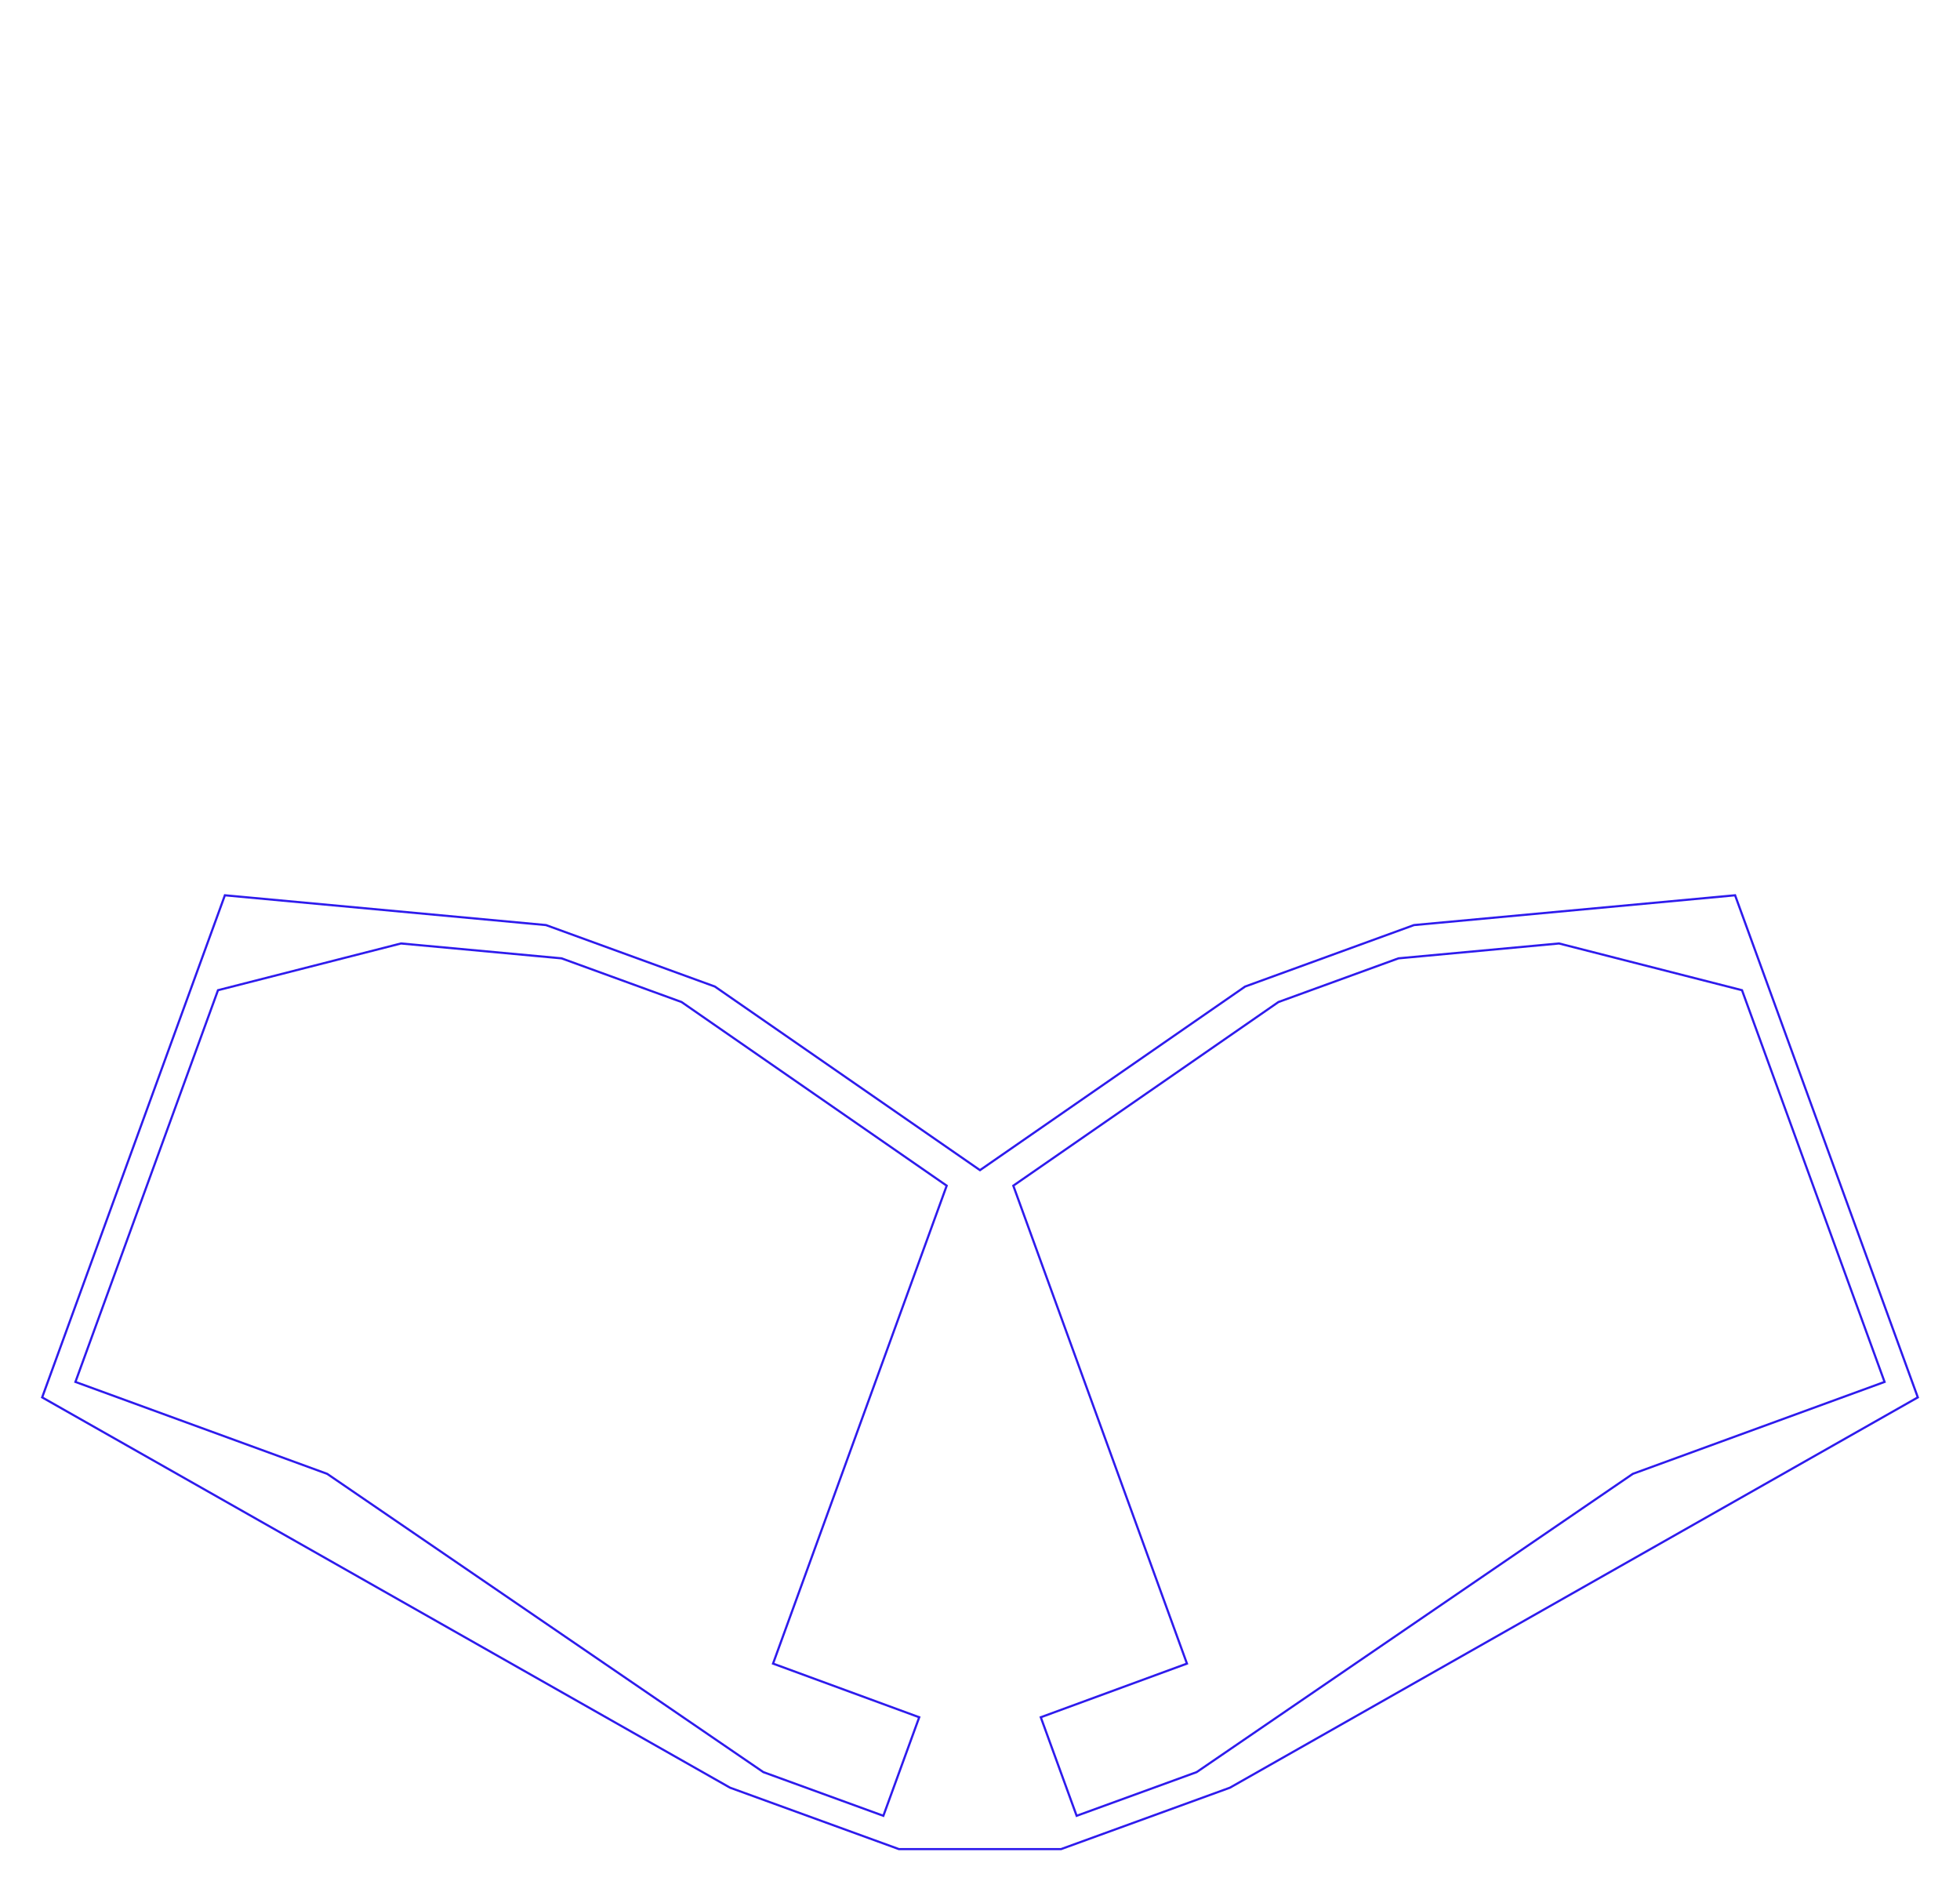
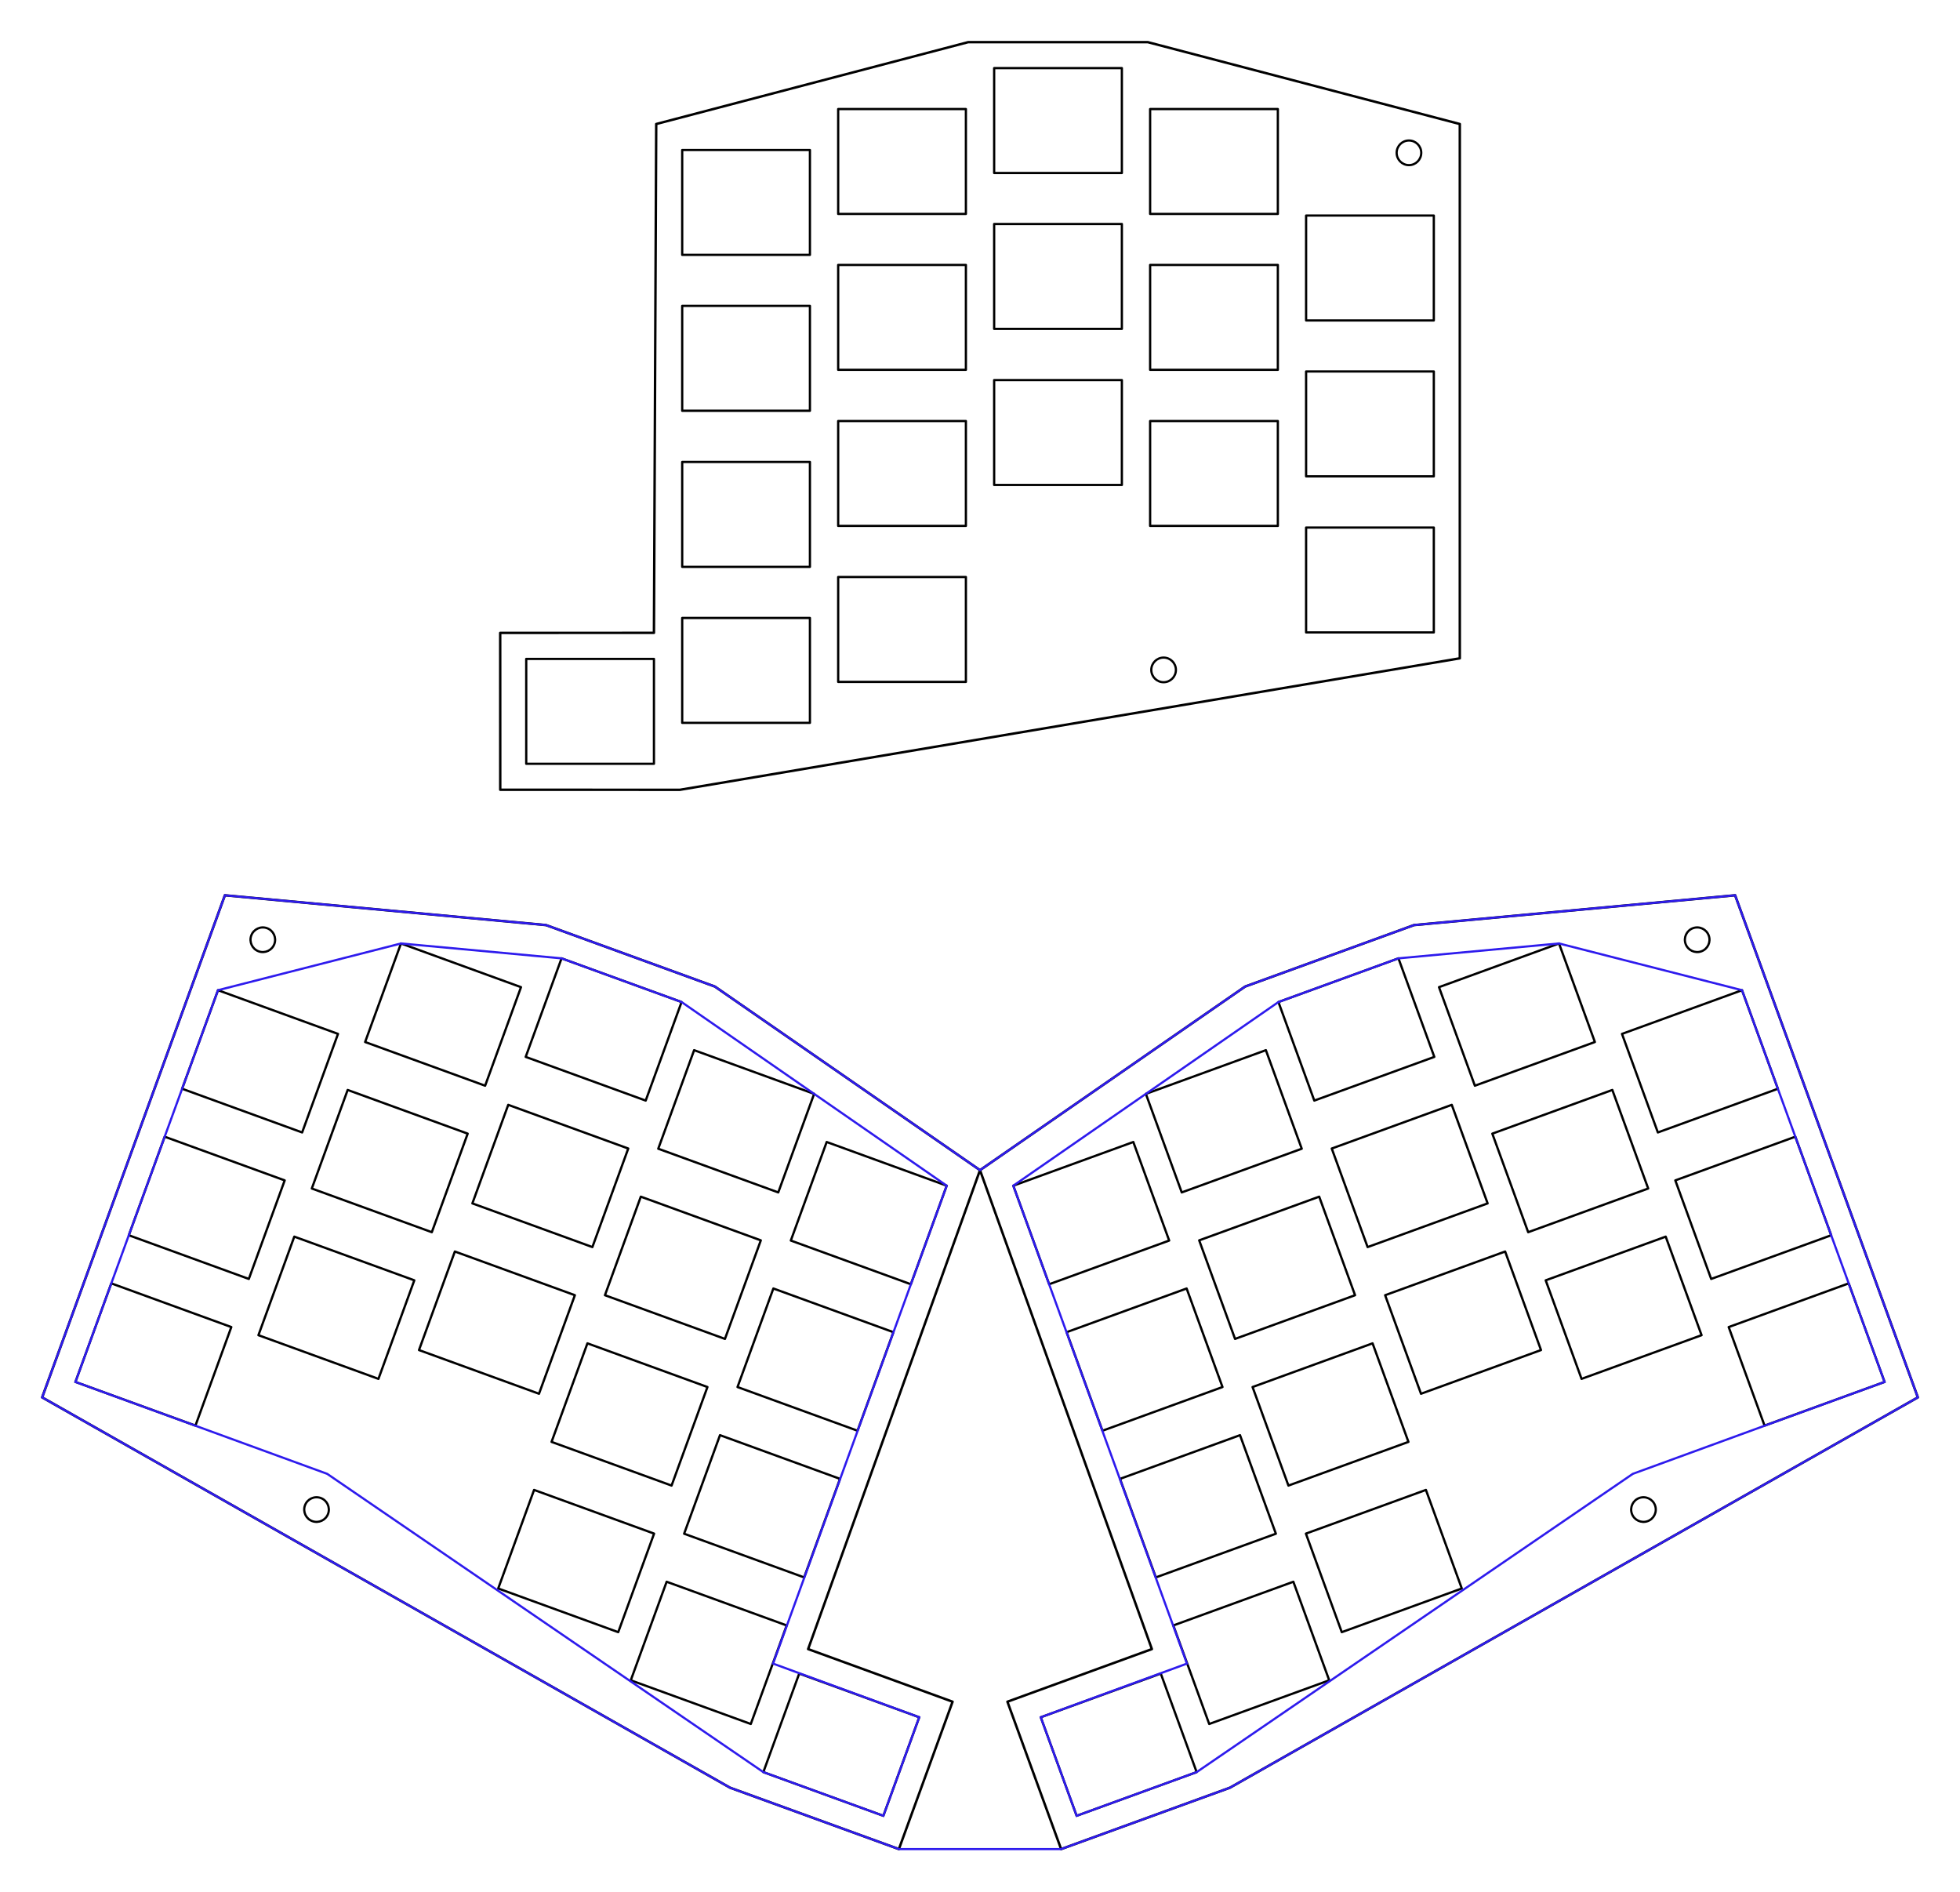
<svg xmlns="http://www.w3.org/2000/svg" xmlns:xlink="http://www.w3.org/1999/xlink" width="239.387mm" height="230.967mm" viewBox="0 0 239.387 230.967" version="1.1" id="svg2944">
  <defs id="defs2938" />
-   <g id="layer1" transform="translate(2.249172,-5.700928)" style="display:none">
+   <g id="layer1" transform="translate(2.249172,-5.700928)" style="display:inline">
    <g id="g1017" transform="translate(61.8848,23.88)">
      <g transform="translate(0,4.999696)" id="g2653">
        <rect style="fill:none;stroke:#000000;stroke-width:0.276;stroke-linejoin:round;stroke-miterlimit:4;stroke-dasharray:none;stroke-opacity:1" id="rect1798-3-1-5" width="15.599" height="12.808" x="0.138" y="57.288" />
      </g>
      <g id="g2653-4" transform="translate(19.05)">
        <rect style="fill:none;stroke:#000000;stroke-width:0.276;stroke-linejoin:round;stroke-miterlimit:4;stroke-dasharray:none;stroke-opacity:1" id="rect1798-0" width="15.599" height="12.808" x="0.138" y="0.138" />
        <rect y="19.176" x="0.138" height="12.808" width="15.599" id="rect1798-3-6" style="fill:none;stroke:#000000;stroke-width:0.276;stroke-linejoin:round;stroke-miterlimit:4;stroke-dasharray:none;stroke-opacity:1" />
        <rect style="fill:none;stroke:#000000;stroke-width:0.276;stroke-linejoin:round;stroke-miterlimit:4;stroke-dasharray:none;stroke-opacity:1" id="rect1798-3-1-53" width="15.599" height="12.808" x="0.138" y="38.238" />
        <rect y="57.288" x="0.138" height="12.808" width="15.599" id="rect1798-3-1-5-8" style="fill:none;stroke:#000000;stroke-width:0.276;stroke-linejoin:round;stroke-miterlimit:4;stroke-dasharray:none;stroke-opacity:1" />
      </g>
      <g id="g2653-49" transform="translate(38.1,-5)">
        <rect style="fill:none;stroke:#000000;stroke-width:0.276;stroke-linejoin:round;stroke-miterlimit:4;stroke-dasharray:none;stroke-opacity:1" id="rect1798-1" width="15.599" height="12.808" x="0.138" y="0.138" />
        <rect y="19.176" x="0.138" height="12.808" width="15.599" id="rect1798-3-5" style="fill:none;stroke:#000000;stroke-width:0.276;stroke-linejoin:round;stroke-miterlimit:4;stroke-dasharray:none;stroke-opacity:1" />
        <rect style="fill:none;stroke:#000000;stroke-width:0.276;stroke-linejoin:round;stroke-miterlimit:4;stroke-dasharray:none;stroke-opacity:1" id="rect1798-3-1-9" width="15.599" height="12.808" x="0.138" y="38.238" />
        <rect y="57.288" x="0.138" height="12.808" width="15.599" id="rect1798-3-1-5-83" style="fill:none;stroke:#000000;stroke-width:0.276;stroke-linejoin:round;stroke-miterlimit:4;stroke-dasharray:none;stroke-opacity:1" />
      </g>
      <g id="g2653-1" transform="translate(57.15,-10)">
        <rect style="fill:none;stroke:#000000;stroke-width:0.276;stroke-linejoin:round;stroke-miterlimit:4;stroke-dasharray:none;stroke-opacity:1" id="rect1798-9" width="15.599" height="12.808" x="0.138" y="0.138" />
        <rect y="19.176" x="0.138" height="12.808" width="15.599" id="rect1798-3-67" style="fill:none;stroke:#000000;stroke-width:0.276;stroke-linejoin:round;stroke-miterlimit:4;stroke-dasharray:none;stroke-opacity:1" />
        <rect style="fill:none;stroke:#000000;stroke-width:0.276;stroke-linejoin:round;stroke-miterlimit:4;stroke-dasharray:none;stroke-opacity:1" id="rect1798-3-1-8" width="15.599" height="12.808" x="0.138" y="38.238" />
      </g>
      <g id="g2653-5" transform="translate(76.2,-5)">
        <rect style="fill:none;stroke:#000000;stroke-width:0.276;stroke-linejoin:round;stroke-miterlimit:4;stroke-dasharray:none;stroke-opacity:1" id="rect1798-5" width="15.599" height="12.808" x="0.138" y="0.138" />
        <rect y="19.176" x="0.138" height="12.808" width="15.599" id="rect1798-3-61" style="fill:none;stroke:#000000;stroke-width:0.276;stroke-linejoin:round;stroke-miterlimit:4;stroke-dasharray:none;stroke-opacity:1" />
        <rect style="fill:none;stroke:#000000;stroke-width:0.276;stroke-linejoin:round;stroke-miterlimit:4;stroke-dasharray:none;stroke-opacity:1" id="rect1798-3-1-59" width="15.599" height="12.808" x="0.138" y="38.238" />
      </g>
      <g id="g2653-9" transform="translate(95.25,8.007829)">
        <rect style="fill:none;stroke:#000000;stroke-width:0.276;stroke-linejoin:round;stroke-miterlimit:4;stroke-dasharray:none;stroke-opacity:1" id="rect1798-51" width="15.599" height="12.808" x="0.138" y="0.138" />
        <rect y="19.176" x="0.138" height="12.808" width="15.599" id="rect1798-3-7" style="fill:none;stroke:#000000;stroke-width:0.276;stroke-linejoin:round;stroke-miterlimit:4;stroke-dasharray:none;stroke-opacity:1" />
        <rect style="fill:none;stroke:#000000;stroke-width:0.276;stroke-linejoin:round;stroke-miterlimit:4;stroke-dasharray:none;stroke-opacity:1" id="rect1798-3-1-4" width="15.599" height="12.808" x="0.138" y="38.238" />
      </g>
      <ellipse style="font-variation-settings:normal;opacity:1;vector-effect:none;fill:none;fill-opacity:1;stroke:#000000;stroke-width:0.271;stroke-linecap:butt;stroke-linejoin:round;stroke-miterlimit:4;stroke-dasharray:none;stroke-dashoffset:0;stroke-opacity:1;stop-color:#000000;stop-opacity:1" id="path1222" cx="77.984" cy="63.631" rx="1.503" ry="1.504" />
      <ellipse ry="1.504" rx="1.503" cy="0.483" cx="107.95" id="path1222-5" style="font-variation-settings:normal;opacity:1;vector-effect:none;fill:none;fill-opacity:1;stroke:#000000;stroke-width:0.271;stroke-linecap:butt;stroke-linejoin:round;stroke-miterlimit:4;stroke-dasharray:none;stroke-dashoffset:0;stroke-opacity:1;stop-color:#000000;stop-opacity:1" />
      <path transform="matrix(0.2645833,0,0,0.2645833,-20.64036,-19.10017)" d="M 282.527,22.943 138.537,60.721 137.489,295.584 l -70.971,0.014 0.02,72.406 82.936,0.023 360.01,-60.687 V 60.721 L 365.473,22.943 Z" style="font-variation-settings:normal;opacity:1;vector-effect:none;fill:none;fill-opacity:1;stroke:#000000;stroke-width:1.129;stroke-linecap:butt;stroke-linejoin:round;stroke-miterlimit:4;stroke-dasharray:none;stroke-dashoffset:0;stroke-opacity:1;stop-color:#000000;stop-opacity:1" id="rect1309" />
    </g>
-     <g id="g3573">
-       <use height="100%" width="100%" transform="rotate(-20,459.9497,-27.41164)" id="use3567" xlink:href="#g1017" y="0" x="0" />
-       <use height="100%" width="100%" transform="matrix(-1,0,0,1,234.8889,0)" id="use3569" xlink:href="#use3567" y="0" x="0" />
-     </g>
+     <use x="0" y="0" xlink:href="#g1017" id="use3567" transform="rotate(-20,459.9497,-27.41164)" width="100%" height="100%" style="opacity:1;stop-opacity:1" />
+     <use x="0" y="0" xlink:href="#use3567" id="use3569" transform="matrix(-1,0,0,1,234.8889,0)" width="100%" height="100%" style="opacity:1;stop-opacity:1" />
  </g>
  <g id="layer3" style="display:inline">
-     <g transform="translate(2.249172,-5.700928)" id="g3633" style="display:inline;stroke:#2e1bed;stroke-opacity:1">
-       <path id="path3627" d="m 113.377,150.5 -21.209,58.364 17.853,6.553 -4.38,12.035 L 90.983,222.117 37.712,185.691 6.964,174.465 24.376,126.628 l 22.35,-5.708 19.611,1.817 14.658,5.335 16.191,11.214 z" style="fill:none;stroke:#2e1bed;stroke-width:0.265px;stroke-linecap:butt;stroke-linejoin:miter;stroke-opacity:1" />
-       <path id="path3629" d="m 25.217,115.036 39.223,3.639 20.622,7.506 32.381,22.423 32.381,-22.423 20.622,-7.506 39.223,-3.639 22.317,61.316 -84.016,47.667 -20.622,7.499 H 107.539 L 86.917,224.019 2.9,176.353 Z" style="fill:none;stroke:#2e1bed;stroke-width:0.265px;stroke-linecap:butt;stroke-linejoin:miter;stroke-opacity:1" />
-       <use height="100%" width="100%" transform="matrix(-1,0,0,1,234.8889,-1.4140567e-6)" id="use873" xlink:href="#path3627" y="0" x="0" />
-     </g>
+     <path transform="scale(0.2645833)" d="M 103.811 413.236 L 19.463 644.982 L 337.004 825.141 L 414.945 853.484 L 489.824 853.484 L 567.766 825.141 L 885.309 644.982 L 800.959 413.236 L 652.715 426.992 L 574.771 455.361 L 452.385 540.107 L 330 455.361 L 252.057 426.992 L 103.811 413.236 z M 185.102 435.473 L 259.223 442.34 L 314.625 462.504 L 375.818 504.889 L 437.014 547.271 L 356.855 767.861 L 424.332 792.627 L 407.775 838.115 L 352.375 817.949 L 151.035 680.277 L 34.822 637.85 L 100.629 457.045 L 185.102 435.473 z M 719.668 435.473 L 804.141 457.045 L 869.949 637.85 L 753.734 680.277 L 552.396 817.949 L 496.994 838.115 L 480.438 792.627 L 547.916 767.861 L 467.758 547.271 L 528.951 504.889 L 590.146 462.504 L 645.547 442.34 L 719.668 435.473 z " style="opacity:1;fill:none;stroke:#2e1bed;stroke-width:1px;stroke-linecap:butt;stroke-linejoin:miter;stroke-opacity:1;stop-opacity:1;fill-opacity:1" id="path3627" />
  </g>
</svg>
